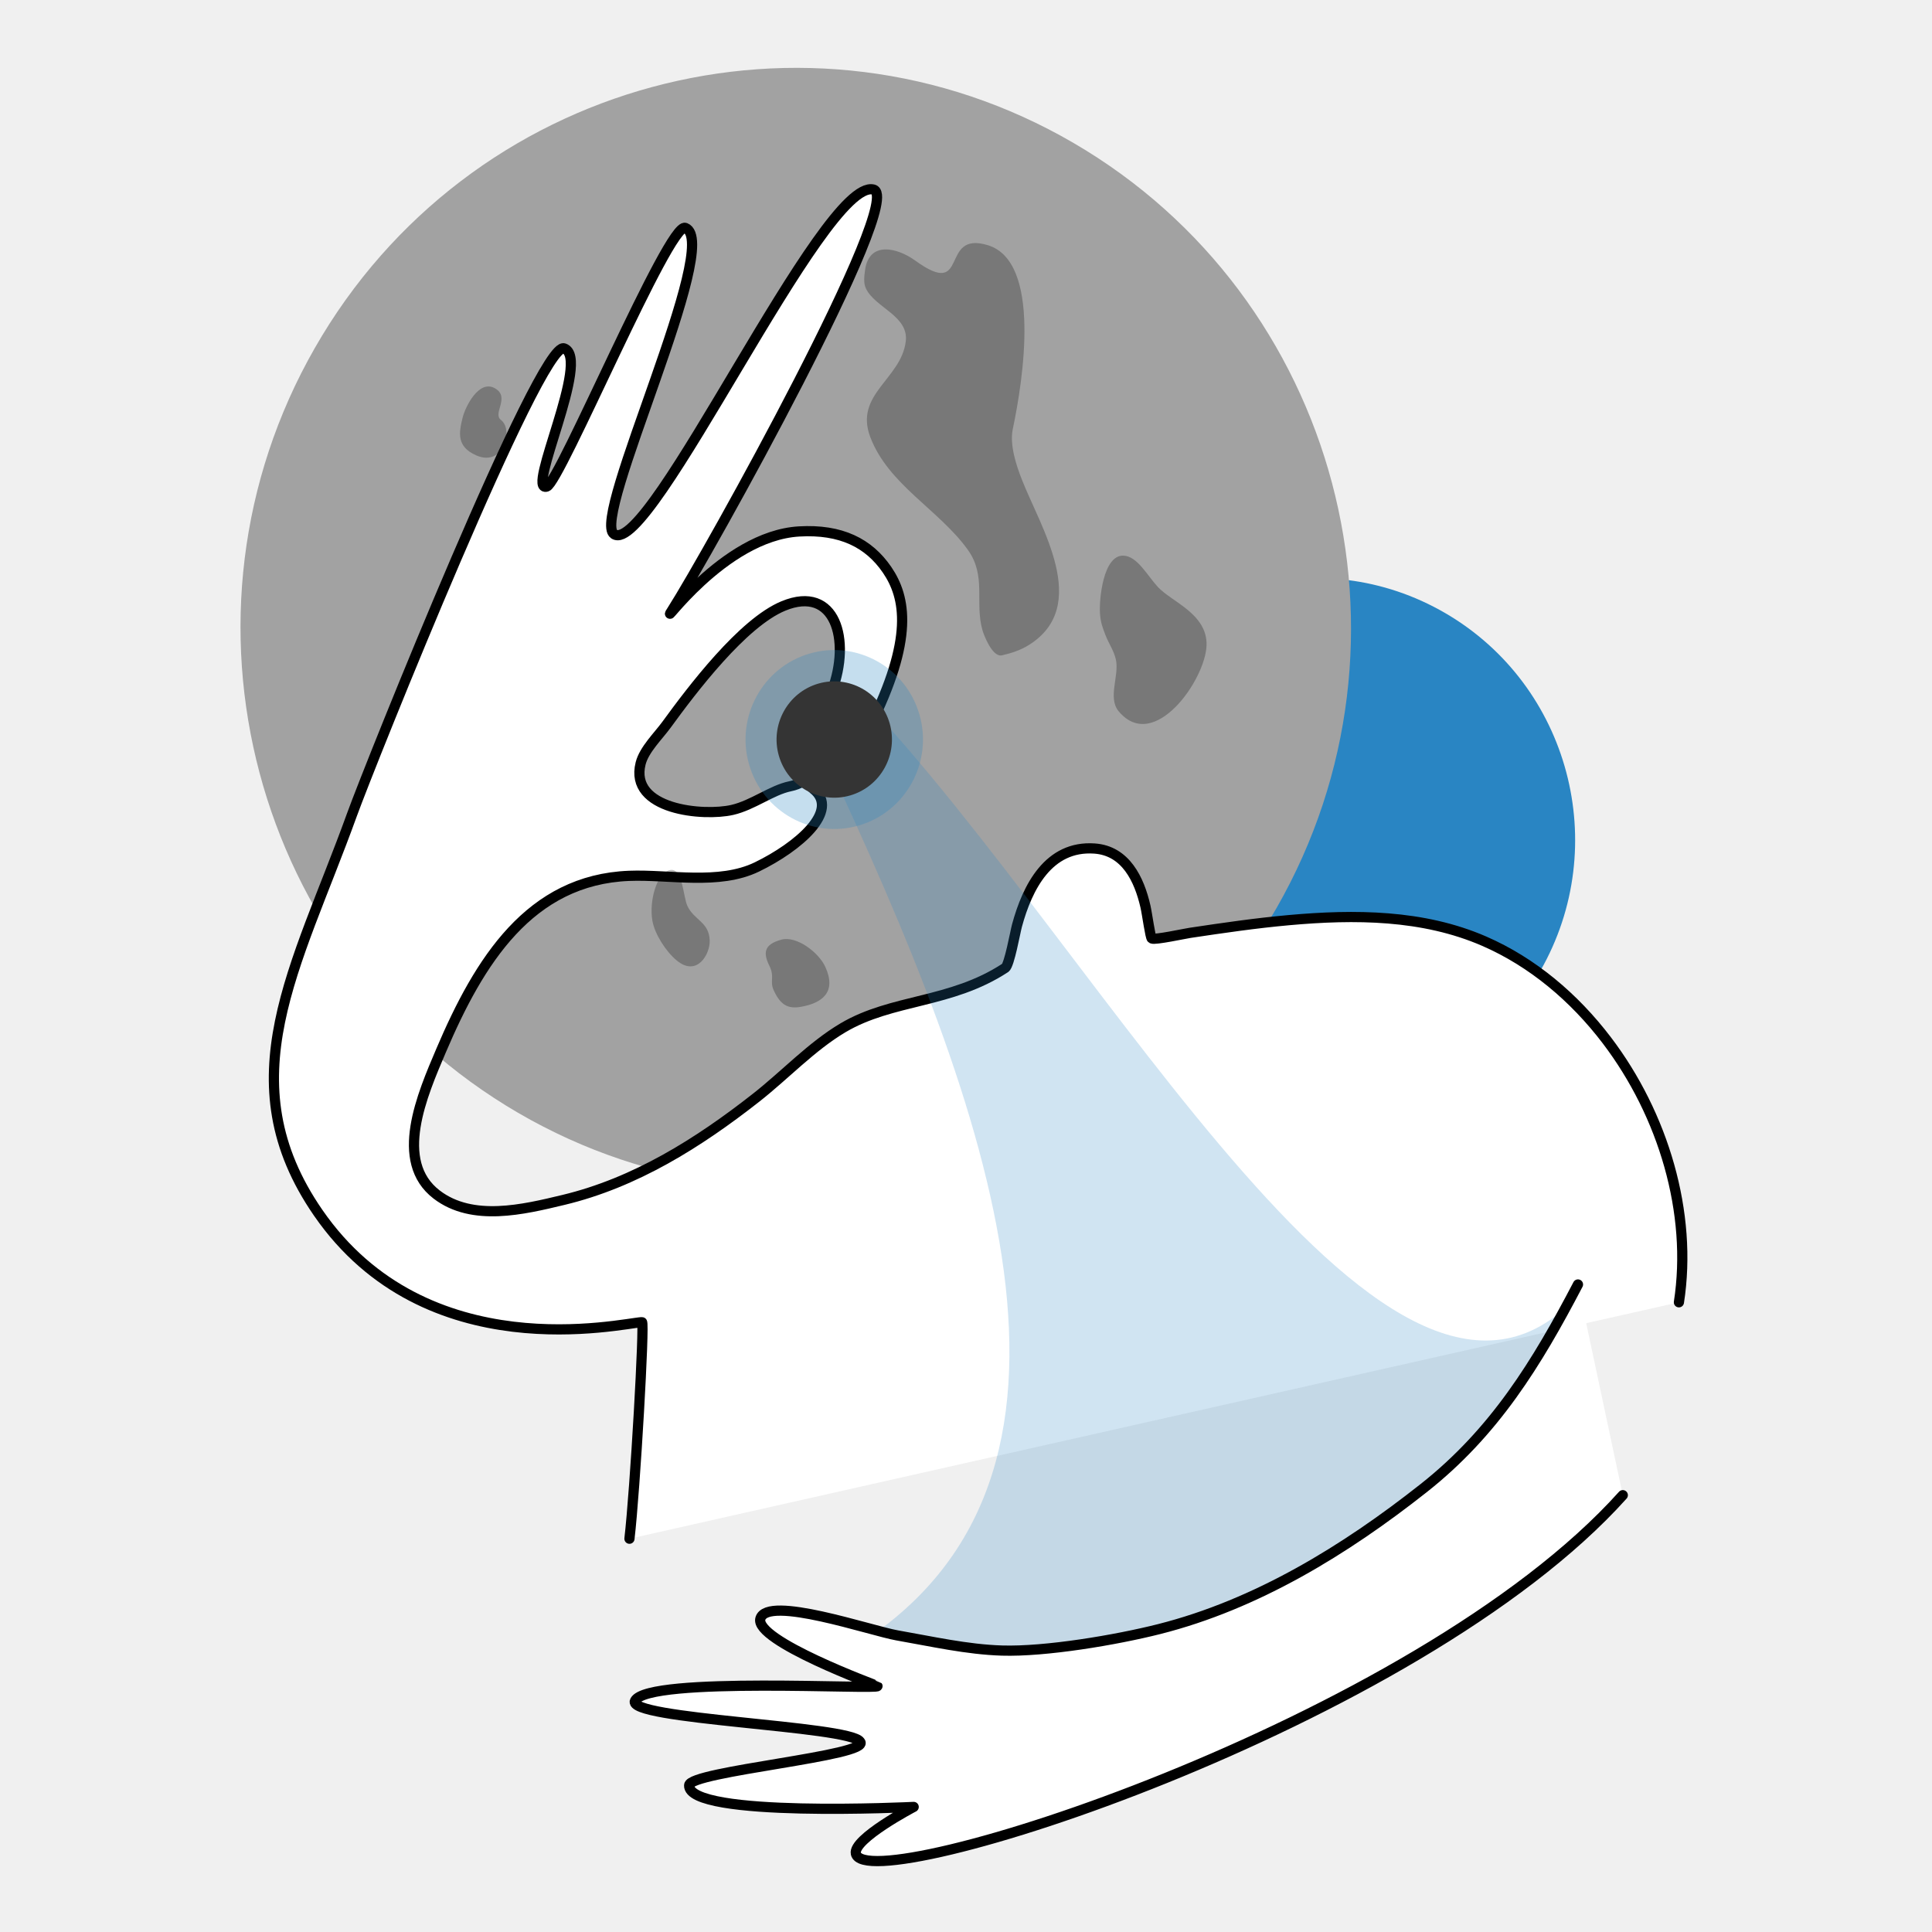
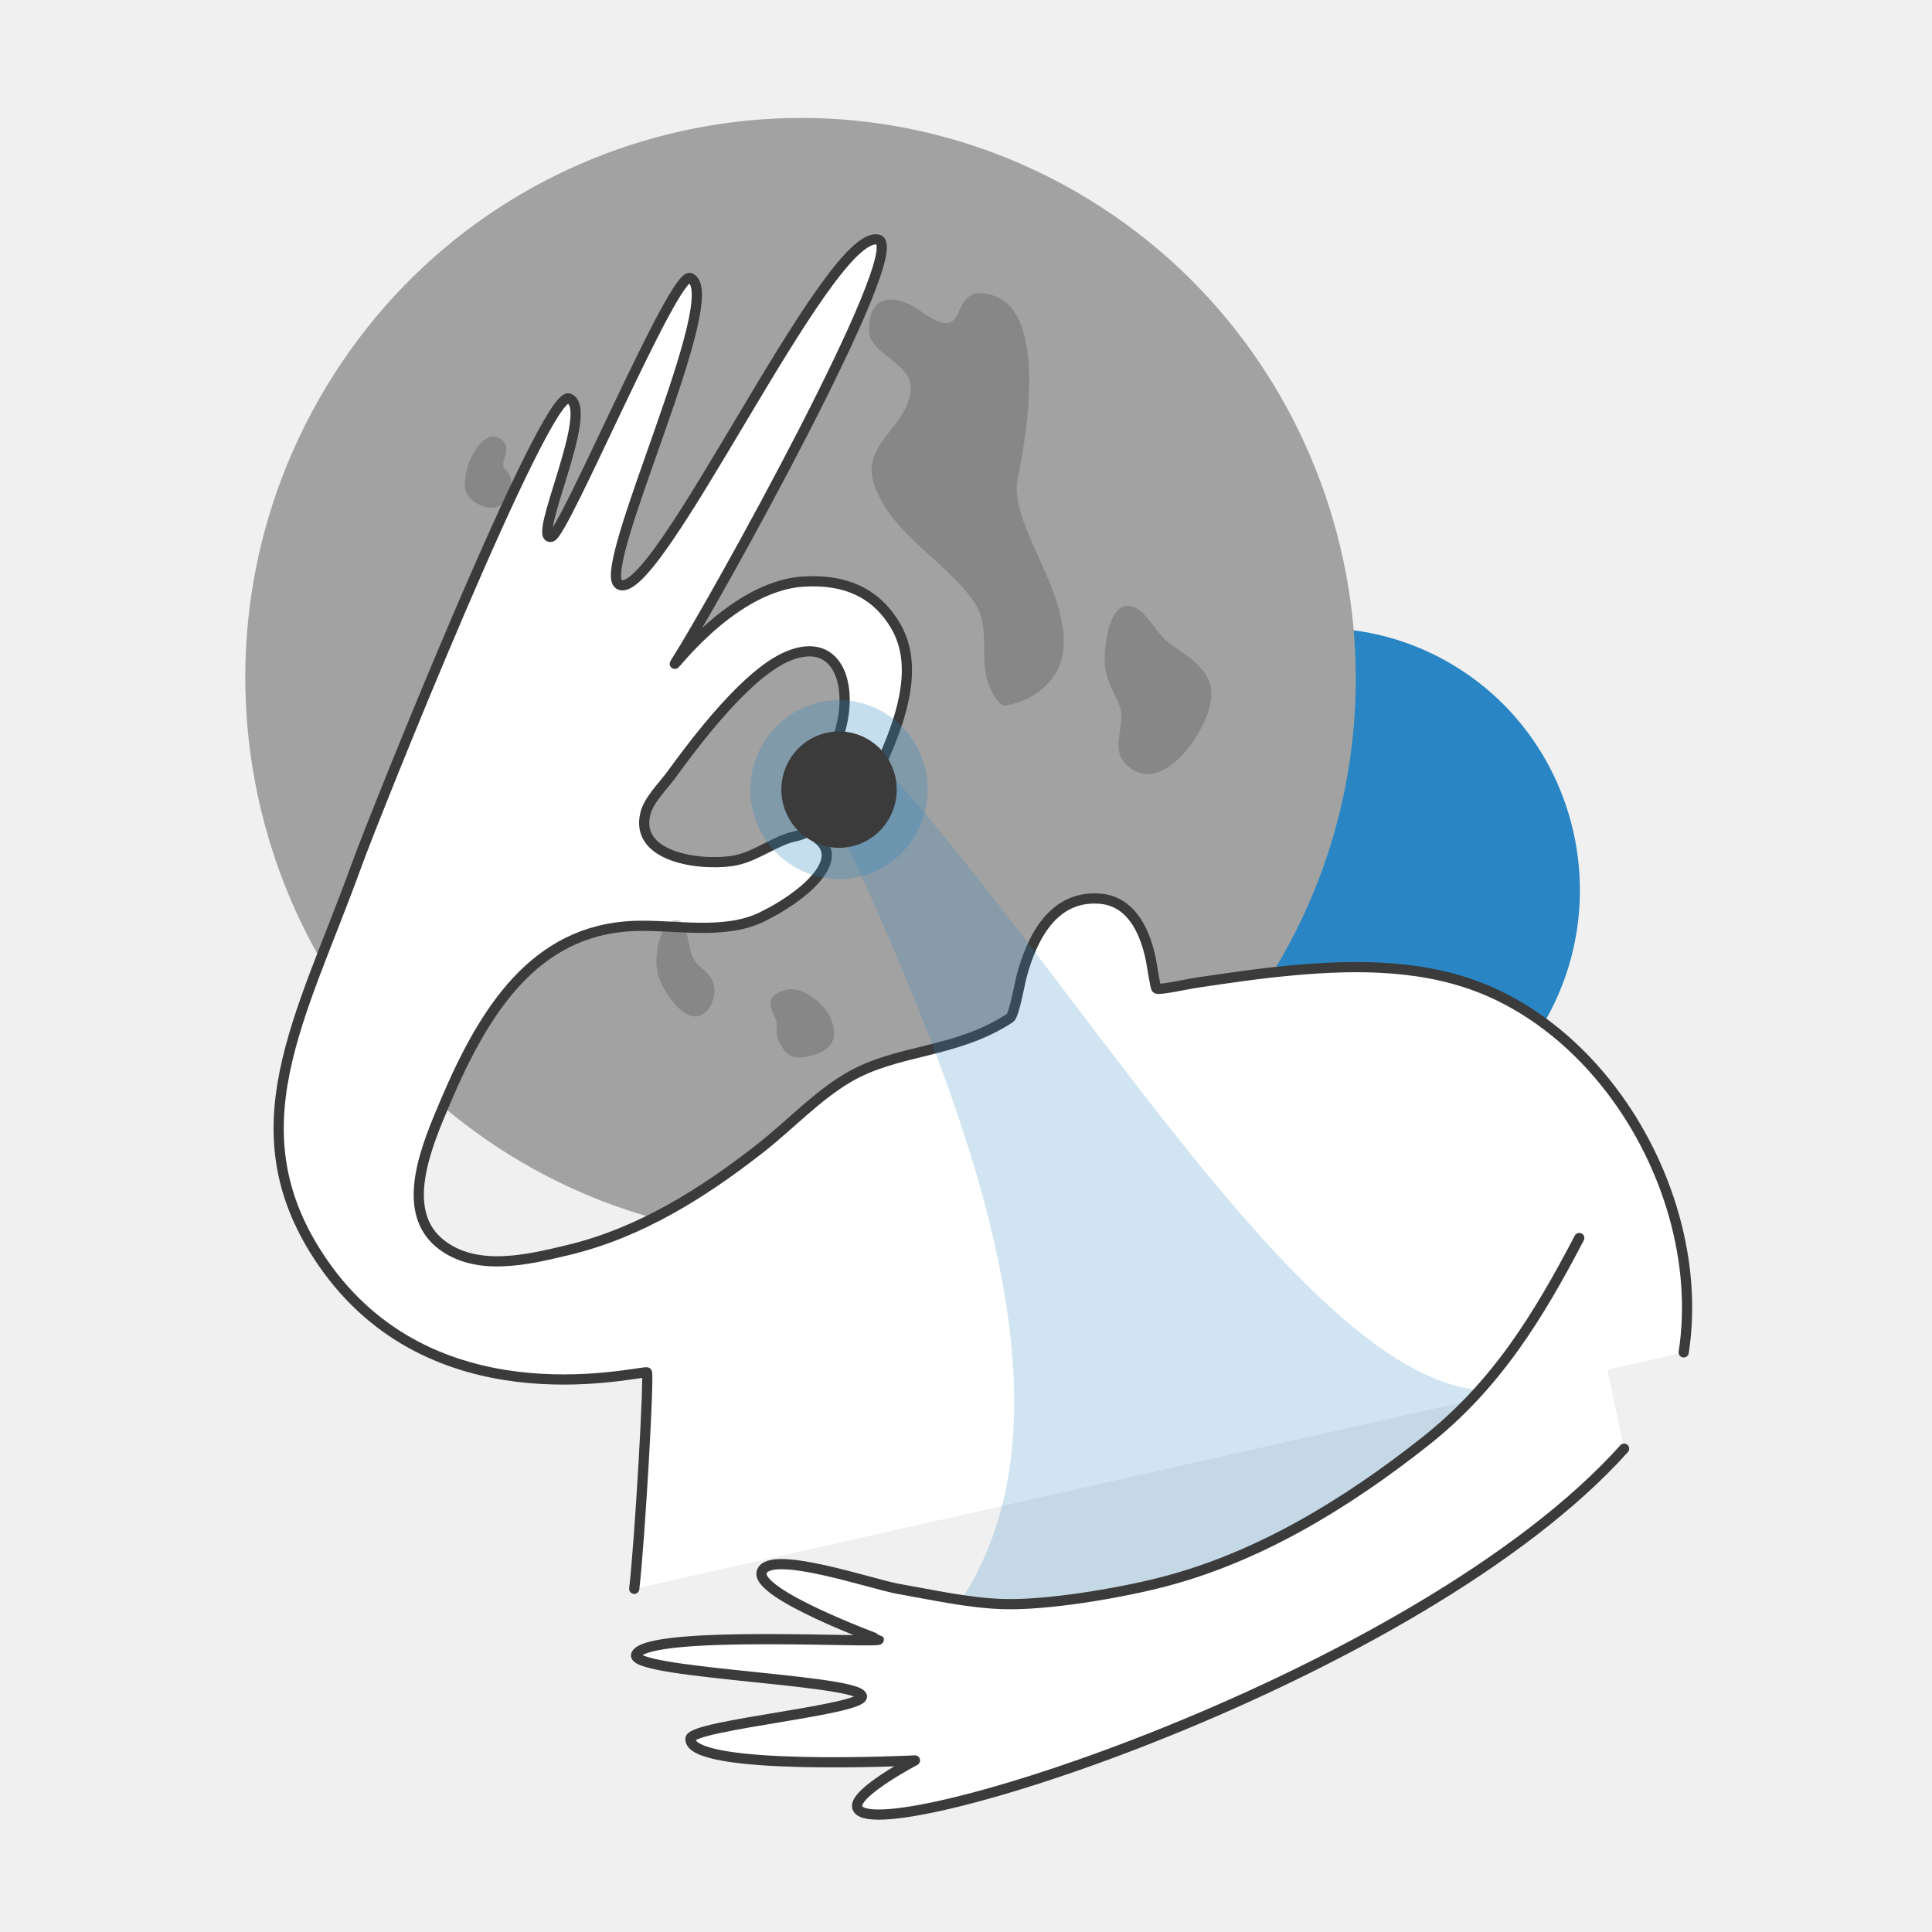
<svg xmlns="http://www.w3.org/2000/svg" width="100%" height="100%" viewBox="0 0 1801 1801" version="1.1" xml:space="preserve" style="fill-rule:evenodd;clip-rule:evenodd;stroke-linecap:round;stroke-linejoin:round;stroke-miterlimit:1.5;">
  <rect id="trappist-1h" x="0.667" y="0.756" width="1800" height="1800" style="fill:none;" />
  <g>
-     <path id="pcolor" d="M1347.34,571.578c115.668,67.352 155.358,216.742 88.577,333.399c-66.78,116.656 -214.905,156.685 -330.573,89.333c-115.668,-67.351 -155.358,-216.742 -88.577,-333.398c66.781,-116.656 214.906,-156.685 330.573,-89.334Z" style="fill:#2985c3;" />
-     <path d="M1000.61,133.196c247.403,144.059 332.296,463.593 189.458,713.11c-142.838,249.518 -459.664,335.137 -707.067,191.078c-247.403,-144.059 -332.297,-463.593 -189.458,-713.11c142.838,-249.518 459.664,-335.136 707.067,-191.078Z" style="fill:#a2a2a2;" />
-     <path d="M586.775,1434.39c5.278,-45.066 14.263,-202.011 11.693,-201.875c-18.968,1.01 -200.939,44.272 -301.876,-102.002c-85.129,-123.365 -20.3,-227.802 31.432,-370.878c17.312,-47.879 175.737,-442.639 197.777,-434.88c25.647,9.029 -35.874,134.868 -16.118,128.835c12.118,-3.701 114.093,-247.052 129.156,-241.167c35.08,13.705 -88.385,270.751 -66.447,285.472c33.516,22.491 195.166,-332.403 241.728,-321.22c30.761,7.388 -154.043,339.655 -187.573,392.136c-13.854,21.684 46.828,-69.215 118.355,-73.399c39.138,-2.289 65.027,10.876 82.026,35.764c17.538,25.677 24.949,64.363 -16.153,146.381c-11.577,23.101 -72.923,41.894 -52.608,57.948c25.48,20.136 -14.134,54.006 -52.533,72.638c-35.446,17.199 -81.725,6.833 -119.161,8.311c-92.701,3.66 -139.733,79.37 -175.29,162.844c-17.595,41.307 -44.635,103.261 -4.078,134.288c33.343,25.51 80.877,13.905 118.098,4.978c67.102,-16.094 125.824,-53.067 179.693,-95.345c26.7,-20.954 51.827,-47.906 80.996,-65.157c45.836,-27.108 100.367,-22.474 151.176,-55.804c3.831,-2.513 9.259,-33.184 10.955,-39.433c9.69,-35.702 29.39,-74.837 72.272,-71.835c29.001,2.031 41.687,28.666 47.479,53.989c1.654,7.233 4.562,29.245 5.971,29.909c3.041,1.43 30.459,-4.512 35.599,-5.283c30.688,-4.606 61.416,-9.091 92.33,-11.868c61.052,-5.485 124.71,-5.265 181.939,19.65c44.697,19.459 83.739,52.225 114.266,92.398c52.759,69.429 80.083,160.982 67.194,244.198m-789.386,-570.286c17.63,-47.146 3.117,-98.79 -45.328,-78.856c-38.09,15.673 -85.221,78.016 -109.116,110.837c-7.544,10.363 -20.834,23.115 -24.062,36.004c-10.893,43.489 58.701,49.454 85.416,43.323c19.222,-4.411 36.659,-18.482 53.949,-22.035c36.637,-7.527 29.339,-52.603 38.463,-82.669l0.678,-6.604Z" style="fill:#fff;stroke:#000;stroke-width:9.5px;" />
+     <path id="pcolor" d="M1351.79,618.284c115.667,67.352 155.357,216.743 88.576,333.399c-66.78,116.656 -214.905,156.685 -330.573,89.334c-115.667,-67.352 -155.357,-216.743 -88.577,-333.399c66.781,-116.656 214.906,-156.685 330.574,-89.334Z" style="fill:#2985c3;" />
+     <path d="M1005.06,179.903c247.403,144.059 332.296,463.592 189.458,713.11c-142.838,249.517 -459.664,335.136 -707.067,191.077c-247.403,-144.059 -332.296,-463.593 -189.458,-713.11c142.838,-249.517 459.664,-335.136 707.067,-191.077Z" style="fill:#a2a2a2;" />
+     <path d="M591.232,1481.1c5.278,-45.067 14.263,-202.012 11.693,-201.875c-18.968,1.009 -200.939,44.271 -301.876,-102.002c-85.129,-123.365 -20.299,-227.803 31.432,-370.878c17.312,-47.88 175.737,-442.64 197.777,-434.881c25.647,9.03 -35.873,134.869 -16.118,128.835c12.118,-3.701 114.093,-247.051 129.156,-241.167c35.08,13.705 -88.385,270.751 -66.447,285.473c33.516,22.49 195.166,-332.404 241.728,-321.221c30.761,7.388 -154.043,339.655 -187.573,392.136c-13.854,21.684 46.828,-69.215 118.355,-73.398c39.138,-2.29 65.027,10.875 82.026,35.763c17.539,25.678 24.949,64.363 -16.153,146.382c-11.576,23.1 -72.923,41.893 -52.608,57.948c25.48,20.135 -14.134,54.005 -52.533,72.638c-35.446,17.199 -81.724,6.832 -119.16,8.31c-92.702,3.66 -139.734,79.37 -175.291,162.844c-17.595,41.307 -44.634,103.262 -4.078,134.289c33.343,25.509 80.877,13.904 118.098,4.977c67.103,-16.093 125.824,-53.066 179.694,-95.344c26.699,-20.954 51.826,-47.907 80.995,-65.157c45.836,-27.108 100.367,-22.475 151.177,-55.805c3.831,-2.513 9.258,-33.183 10.954,-39.432c9.691,-35.703 29.39,-74.838 72.272,-71.835c29.001,2.03 41.687,28.665 47.479,53.989c1.654,7.232 4.562,29.245 5.972,29.908c3.04,1.431 30.458,-4.511 35.598,-5.283c30.689,-4.606 61.416,-9.091 92.33,-11.868c61.052,-5.485 124.711,-5.264 181.94,19.651c44.696,19.458 83.738,52.224 114.266,92.397c52.759,69.43 80.082,160.983 67.193,244.198m-789.385,-570.285c17.629,-47.147 3.116,-98.791 -45.329,-78.857c-38.09,15.673 -85.221,78.016 -109.116,110.838c-7.544,10.362 -20.834,23.115 -24.062,36.003c-10.892,43.49 58.702,49.454 85.416,43.324c19.223,-4.411 36.659,-18.483 53.95,-22.035c36.636,-7.528 29.338,-52.603 38.463,-82.67l0.678,-6.603Z" style="fill:#fff;stroke:#3b3b3b;stroke-width:9.5px;" />
    <g>
      <g>
-         <path id="pcolor1" d="M752.527,670.907l49.47,-22.09c230.387,242.761 497.367,756.082 672.078,555.208c-172.383,260.111 -314.545,404.488 -654.348,315.567c229.06,-168.85 91.465,-514.969 -67.2,-848.685Z" style="fill:#2985c3;fill-opacity:0.22;" />
-         <path id="pcolor2" d="M754.685,609.264c43.842,-12.806 89.744,12.696 102.441,56.912c12.697,44.216 -12.588,90.511 -56.43,103.316c-43.841,12.806 -89.743,-12.695 -102.44,-56.912c-12.698,-44.216 12.588,-90.51 56.429,-103.316Z" style="fill:#2985c3;fill-opacity:0.27;" />
-         <path d="M762.731,637.283c28.509,-8.327 58.357,8.256 66.613,37.008c8.257,28.752 -8.185,58.855 -36.694,67.182c-28.508,8.327 -58.356,-8.255 -66.613,-37.007c-8.256,-28.752 8.186,-58.856 36.694,-67.183Z" style="fill:#343434;" />
+         <path id="pcolor1" d="M756.984,717.614l49.471,-22.091c230.386,242.761 497.366,756.083 672.078,555.208c-172.383,260.112 -314.545,404.489 -654.349,315.568c229.06,-168.85 91.465,-514.969 -67.2,-848.685Z" style="fill:#2985c3;fill-opacity:0.22;" />
+         <path id="pcolor2" d="M759.143,655.97c43.841,-12.805 89.743,12.696 102.44,56.913c12.697,44.216 -12.588,90.51 -56.429,103.316c-43.842,12.805 -89.744,-12.696 -102.441,-56.912c-12.697,-44.217 12.588,-90.511 56.43,-103.317Z" style="fill:#2985c3;fill-opacity:0.27;" />
+         <path d="M767.189,683.99c28.508,-8.327 58.356,8.255 66.613,37.007c8.256,28.752 -8.186,58.856 -36.694,67.183c-28.509,8.327 -58.357,-8.256 -66.614,-37.008c-8.256,-28.752 8.186,-58.855 36.695,-67.182Z" style="fill:#3b3b3b;" />
      </g>
    </g>
    <g>
-       <path d="M461.24,361.883c-14.847,-8.285 -27.449,17.294 -29.947,27.294c-3.551,14.217 -5.945,27.266 12.852,35.399c25.308,10.95 34.982,-24.007 22.787,-33.149c-8.086,-6.061 9.156,-21.26 -5.692,-29.544Z" style="fill-opacity:0.26;" />
-       <path d="M624.235,811.142c-12.341,3.041 -19.206,29.117 -16.084,47.135c2.154,12.426 12.539,28.714 22.74,37.114c18.957,15.61 31.182,-6.014 30.695,-18.822c-0.659,-17.344 -14.579,-18.592 -20.849,-32.195c-4.102,-8.901 -4.162,-36.274 -16.502,-33.232Z" style="fill-opacity:0.26;" />
-       <path d="M728.537,875.911c-16.861,4.506 -17.069,12.675 -11.325,24.397c5.191,10.594 0.086,14.141 4.039,22.815c6.151,13.498 13.027,17.623 25.425,15.424c19.432,-3.446 33.478,-13.426 22.74,-37.1c-6.262,-13.805 -26.956,-29.257 -40.879,-25.536Z" style="fill-opacity:0.26;" />
+       <path d="M465.698,408.589c-14.848,-8.285 -27.45,17.295 -29.948,27.295c-3.551,14.216 -5.945,27.265 12.852,35.398c25.308,10.95 34.983,-24.007 22.787,-33.149c-8.086,-6.061 9.156,-21.259 -5.691,-29.544Z" style="fill:#3b3b3b;fill-opacity:0.26;" />
+       <path d="M628.692,857.848c-12.341,3.042 -19.206,29.117 -16.083,47.136c2.153,12.425 12.538,28.713 22.739,37.113c18.957,15.611 31.182,-6.014 30.695,-18.821c-0.658,-17.344 -14.579,-18.592 -20.849,-32.196c-4.102,-8.901 -4.162,-36.274 -16.502,-33.232Z" style="fill:#3b3b3b;fill-opacity:0.26;" />
+       <path d="M732.994,922.617c-16.861,4.506 -17.069,12.676 -11.325,24.397c5.192,10.594 0.086,14.141 4.039,22.816c6.151,13.497 13.027,17.622 25.425,15.424c19.432,-3.446 33.478,-13.427 22.74,-37.101c-6.262,-13.805 -26.956,-29.257 -40.879,-25.536Z" style="fill:#3b3b3b;fill-opacity:0.26;" />
    </g>
    <g>
-       <path d="M920.798,228.543c-45.737,-13.895 -16.281,51.542 -67.675,14.332c-16.421,-11.889 -43.064,-18.711 -46.734,9.035c-0.715,5.409 -1.634,11.808 0.827,17.001c8.527,17.99 39.911,25.448 37.154,49.135c-4.099,35.207 -48.123,49.305 -33.187,89.156c16.703,44.568 64.426,68.107 91.124,105.474c17.419,24.379 6.19,48.76 13.513,74.739c1.126,3.995 9.091,25.533 18.202,23.483c8.721,-1.962 17.53,-4.891 25.164,-9.683c58.195,-36.526 10.53,-110.172 -6.738,-154.48c-5.125,-13.151 -11.427,-32.107 -8.33,-46.791c9.729,-46.123 26.856,-156.157 -23.32,-171.401Z" style="fill-opacity:0.26;" />
-       <path d="M1079.42,547.25c-9.883,-10.654 -19.277,-28.97 -32.25,-29.29c-19.102,-0.472 -22.589,41.684 -21.8,53.558c0.568,8.547 2.206,12.978 5.241,20.758c3.059,7.842 7.841,14.408 9.642,22.731c3.254,15.035 -7.998,35.587 2.705,48.242c32.966,38.974 80.842,-29.758 81.781,-61.671c0.862,-29.292 -32.39,-40.392 -45.319,-54.328Z" style="fill-opacity:0.26;" />
+       <path d="M925.255,275.249c-45.737,-13.895 -16.281,51.542 -67.675,14.333c-16.421,-11.889 -43.064,-18.712 -46.734,9.035c-0.715,5.409 -1.634,11.808 0.827,17c8.528,17.99 39.911,25.448 37.154,49.135c-4.099,35.208 -48.122,49.305 -33.187,89.156c16.703,44.568 64.426,68.108 91.124,105.475c17.419,24.379 6.19,48.759 13.513,74.739c1.126,3.995 9.091,25.532 18.202,23.482c8.721,-1.962 17.53,-4.891 25.164,-9.682c58.196,-36.526 10.53,-110.172 -6.738,-154.481c-5.125,-13.15 -11.427,-32.106 -8.329,-46.791c9.728,-46.122 26.856,-156.157 -23.321,-171.401Z" style="fill:#3b3b3b;fill-opacity:0.26;" />
+       <path d="M1083.88,593.956c-9.884,-10.654 -19.278,-28.97 -32.251,-29.29c-19.102,-0.471 -22.588,41.684 -21.8,53.558c0.568,8.548 2.206,12.978 5.241,20.758c3.06,7.842 7.841,14.408 9.643,22.731c3.253,15.035 -7.999,35.588 2.705,48.242c32.965,38.974 80.841,-29.758 81.781,-61.671c0.861,-29.291 -32.391,-40.391 -45.319,-54.328Z" style="fill:#3b3b3b;fill-opacity:0.26;" />
    </g>
-     <path d="M1470.98,1197.38c-38.421,73.56 -77.702,137.596 -143.82,189.813c-73.155,57.776 -155.857,108.505 -246.642,131.446c-40.006,10.109 -105.845,21.276 -146.548,20.006c-32.595,-1.018 -65.553,-8.539 -97.626,-14.136c-24.532,-4.281 -120.965,-37.588 -127.493,-15.709c-6.142,20.584 108.981,62.684 109.132,62.918c2.386,3.683 -213.254,-9.231 -225.969,13.617c-9.741,17.507 199.686,23.255 209.73,38.186c11.459,13.118 -158.756,27.626 -159.343,40.711c-1.379,30.706 209.326,20.181 209.326,20.181c-0,0 -56.86,29.765 -53.892,43.504c9.33,43.189 522.464,-119.588 714.922,-334.111" style="fill:#fff;stroke:#000;stroke-width:9.5px;" />
+     <path d="M1472.19,1154.04c-38.421,73.56 -77.702,137.596 -143.82,189.814c-73.155,57.776 -155.857,108.504 -246.642,131.445c-40.006,10.109 -105.845,21.277 -146.548,20.006c-32.595,-1.017 -65.553,-8.539 -97.626,-14.136c-24.532,-4.281 -120.965,-37.588 -127.493,-15.709c-6.142,20.585 108.981,62.685 109.132,62.918c2.386,3.683 -213.254,-9.23 -225.969,13.618c-9.741,17.506 199.686,23.254 209.73,38.186c11.459,13.118 -158.756,27.625 -159.343,40.71c-1.379,30.707 209.326,20.182 209.326,20.182c-0,-0 -56.86,29.764 -53.892,43.504c9.33,43.188 522.464,-119.588 714.922,-334.112" style="fill:#fff;stroke:#3b3b3b;stroke-width:9.5px;" />
  </g>
</svg>
